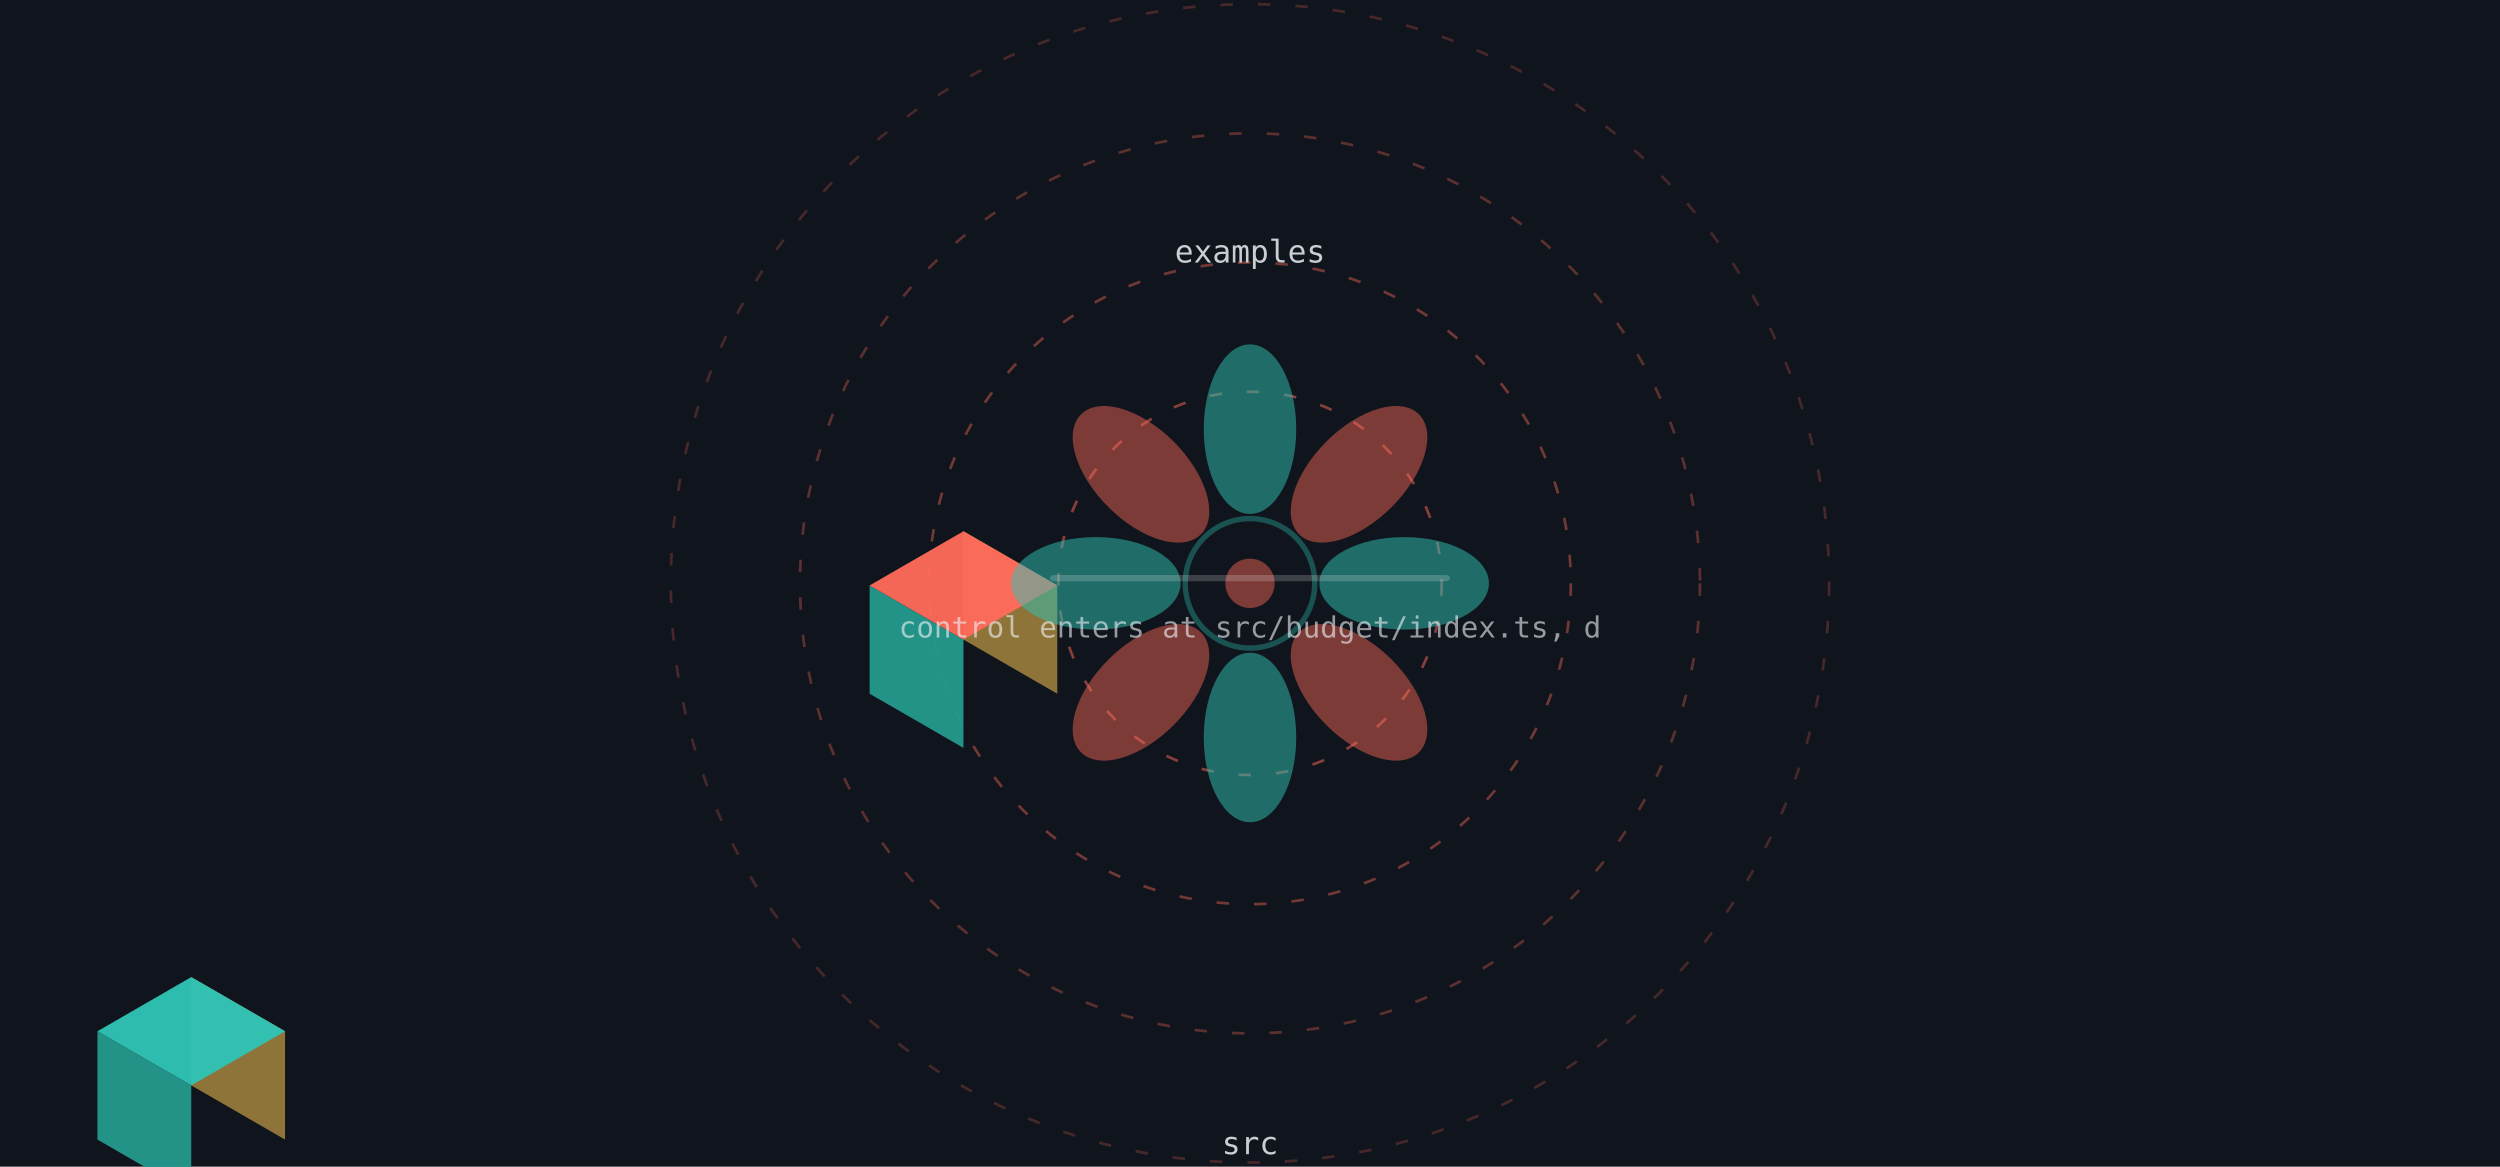
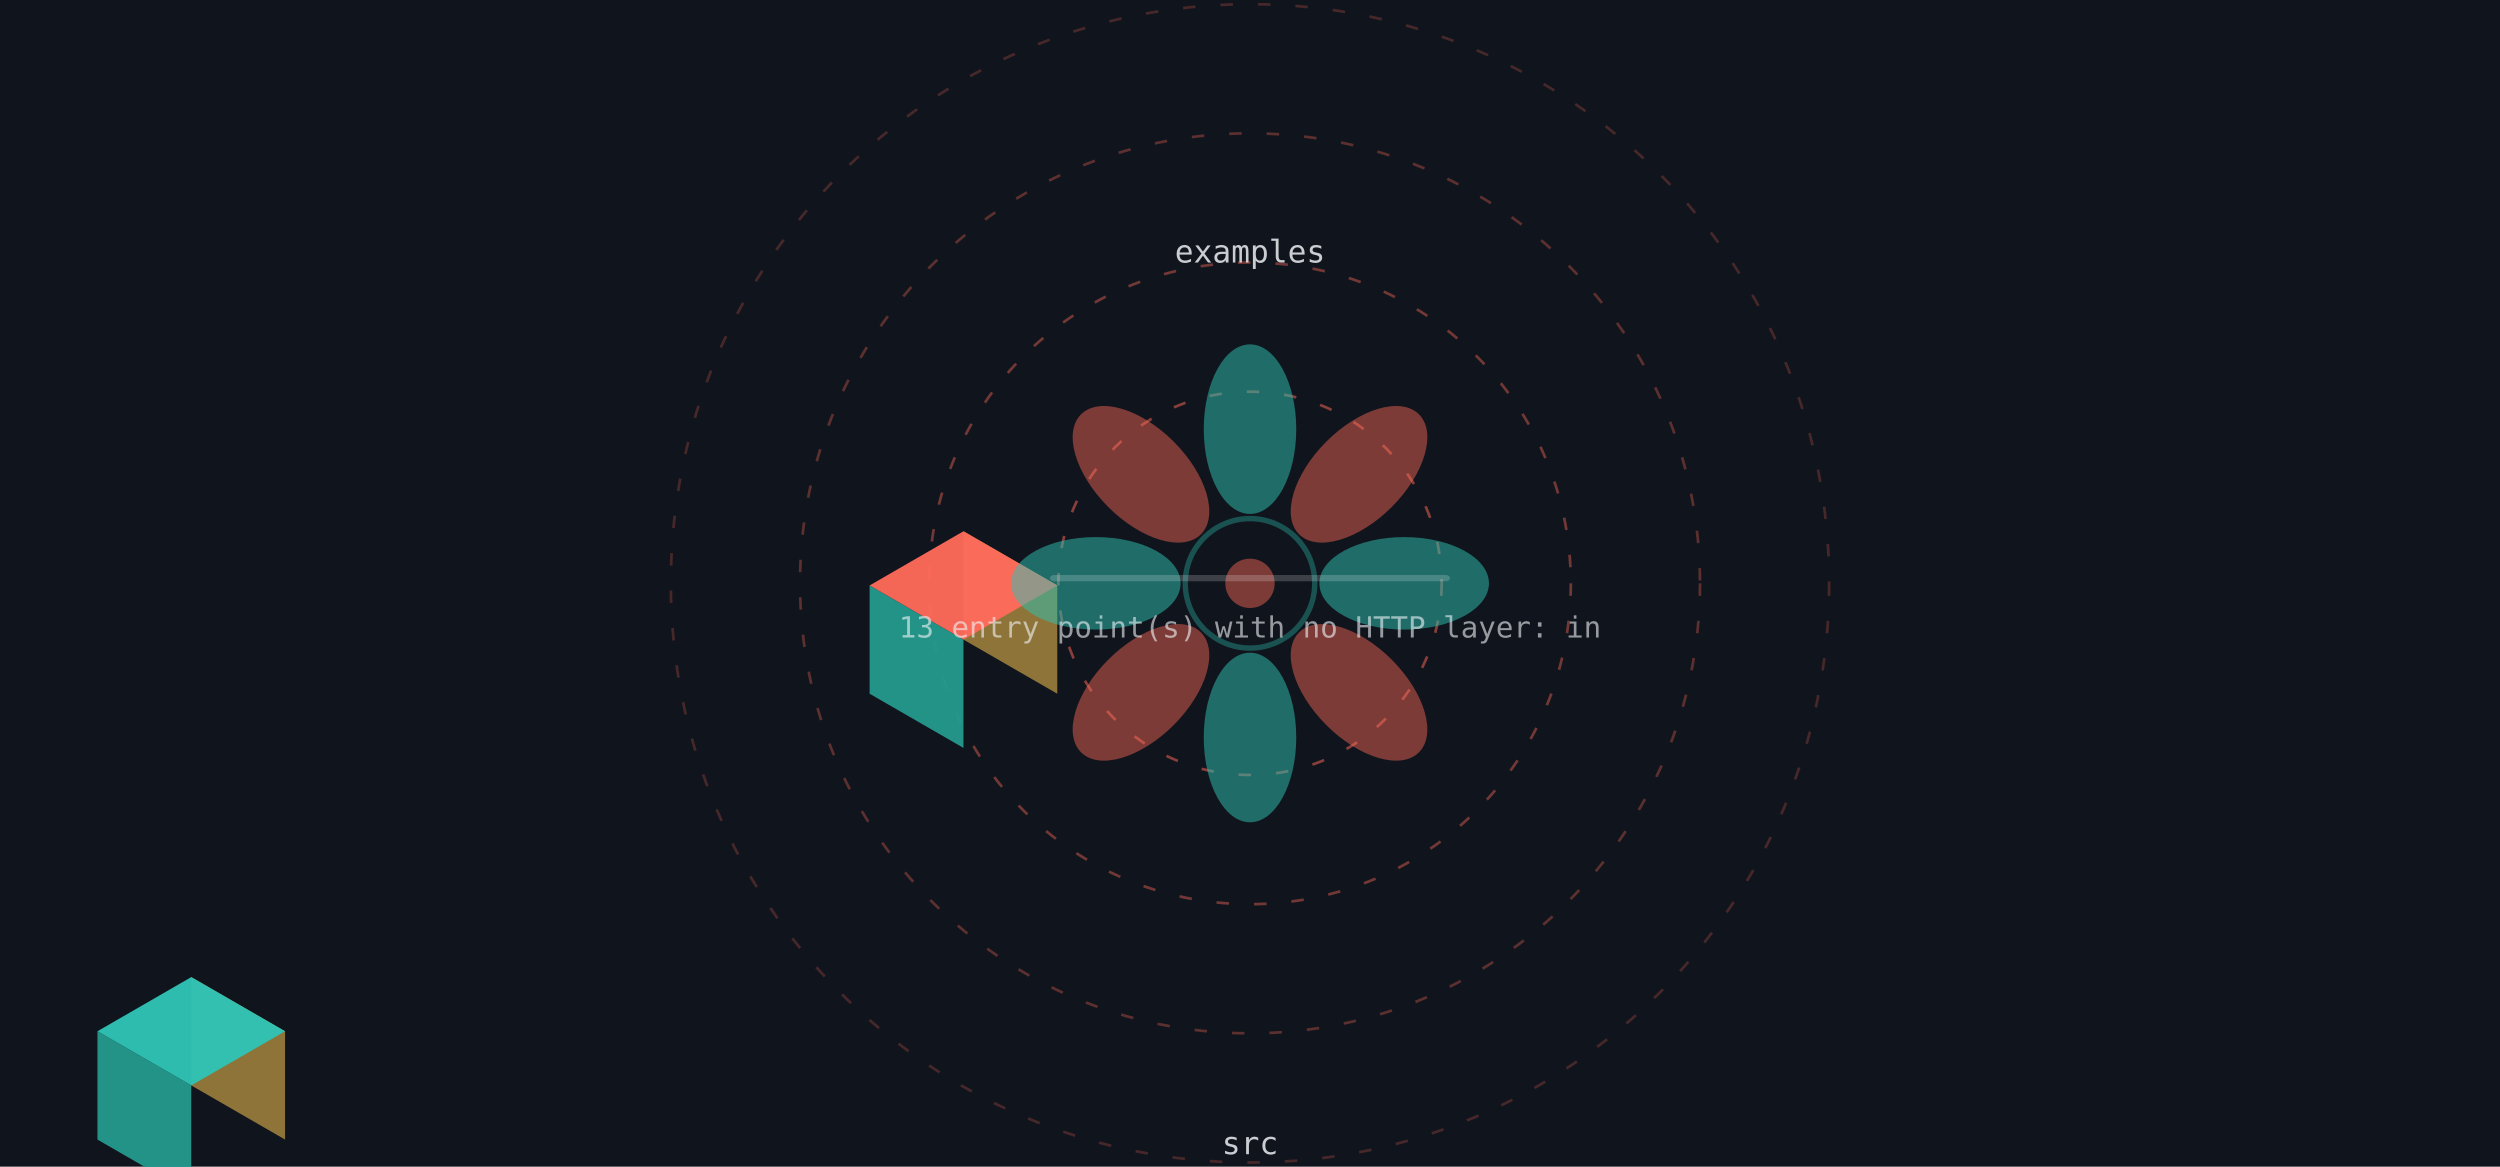
<svg xmlns="http://www.w3.org/2000/svg" viewBox="0 0 1200 560" width="1200" height="560" role="img" aria-label="grokbot-society workflow">
  <rect width="1200" height="560" fill="#10141c" />
  <defs>
    <linearGradient id="gk" x1="0" y1="0" x2="1" y2="1">
      <stop offset="0%" stop-color="#ff6b5a" />
      <stop offset="100%" stop-color="#2ec4b6" />
    </linearGradient>
  </defs>
  <circle cx="600.00" cy="280.00" r="92.00" fill="none" stroke="rgba(255,107,90,0.500)" stroke-width="1.30" opacity="1.00" stroke-dasharray="6 12" />
  <circle cx="600.00" cy="280.00" r="154.00" fill="none" stroke="rgba(255,107,90,0.410)" stroke-width="1.30" opacity="1.00" stroke-dasharray="6 12" />
  <circle cx="600.00" cy="280.00" r="216.00" fill="none" stroke="rgba(255,107,90,0.320)" stroke-width="1.30" opacity="1.00" stroke-dasharray="6 12" />
  <circle cx="600.00" cy="280.00" r="278.00" fill="none" stroke="rgba(255,107,90,0.230)" stroke-width="1.30" opacity="1.00" stroke-dasharray="6 12" />
  <polygon points="462.46,307.00 507.49,333.00 507.49,281.00 462.46,255.00" fill="#94793b" opacity="0.95" />
  <polygon points="417.42,333.00 462.46,359.00 462.46,307.00 417.42,281.00" fill="#24998e" opacity="0.95" />
  <polygon points="462.46,255.00 507.49,281.00 462.46,307.00 417.42,281.00" fill="#ff6b5a" opacity="0.95" />
  <text x="600" y="126" font-family="ui-monospace,Menlo,monospace" font-size="15" fill="rgba(242,245,249,0.820)" text-anchor="middle">examples</text>
  <polygon points="91.80,521.00 136.83,547.00 136.83,495.00 91.80,469.00" fill="#94793b" opacity="0.95" />
  <polygon points="46.77,547.00 91.80,573.00 91.80,521.00 46.77,495.00" fill="#24998e" opacity="0.95" />
  <polygon points="91.80,469.00 136.83,495.00 91.80,521.00 46.77,495.00" fill="#2ec4b6" opacity="0.95" />
  <text x="600" y="554" font-family="ui-monospace,Menlo,monospace" font-size="15" fill="rgba(242,245,249,0.820)" text-anchor="middle">src</text>
  <ellipse cx="600.00" cy="206.00" rx="22.20" ry="40.70" fill="rgba(46,196,182,0.500)" opacity="1.00" transform="rotate(0.0 600.00 206.00)" />
  <ellipse cx="652.33" cy="227.67" rx="22.20" ry="40.70" fill="rgba(255,107,90,0.450)" opacity="1.00" transform="rotate(45.0 652.33 227.67)" />
  <ellipse cx="674.00" cy="280.00" rx="22.20" ry="40.70" fill="rgba(46,196,182,0.500)" opacity="1.00" transform="rotate(90.0 674.00 280.00)" />
  <ellipse cx="652.33" cy="332.33" rx="22.20" ry="40.70" fill="rgba(255,107,90,0.450)" opacity="1.00" transform="rotate(135.0 652.33 332.33)" />
  <ellipse cx="600.00" cy="354.00" rx="22.20" ry="40.70" fill="rgba(46,196,182,0.500)" opacity="1.00" transform="rotate(180.0 600.00 354.00)" />
  <ellipse cx="547.67" cy="332.33" rx="22.20" ry="40.70" fill="rgba(255,107,90,0.450)" opacity="1.00" transform="rotate(225.0 547.67 332.33)" />
  <ellipse cx="526.00" cy="280.00" rx="22.20" ry="40.70" fill="rgba(46,196,182,0.500)" opacity="1.00" transform="rotate(270.0 526.00 280.00)" />
  <ellipse cx="547.67" cy="227.67" rx="22.20" ry="40.70" fill="rgba(255,107,90,0.450)" opacity="1.00" transform="rotate(315.0 547.67 227.67)" />
  <circle cx="600.00" cy="280.00" r="31.08" fill="none" stroke="rgba(46,196,182,0.500)" stroke-width="2.59" opacity="0.70" />
  <circle cx="600.00" cy="280.00" r="11.84" fill="rgba(255,107,90,0.450)" opacity="1.00" />
  <rect x="504.00" y="276.00" width="192.00" height="3.00" rx="2.00" fill="rgba(242,245,249,0.200)" opacity="1.00" />
-   <text x="600" y="306" font-family="ui-monospace,Menlo,monospace" font-size="14" fill="rgba(242,245,249,0.600)" text-anchor="middle">control enters at src/budget/index.ts, d</text>
+   <text x="600" y="306" font-family="ui-monospace,Menlo,monospace" font-size="14" fill="rgba(242,245,249,0.600)" text-anchor="middle">13 entry point(s) with no HTTP layer: in</text>
</svg>
